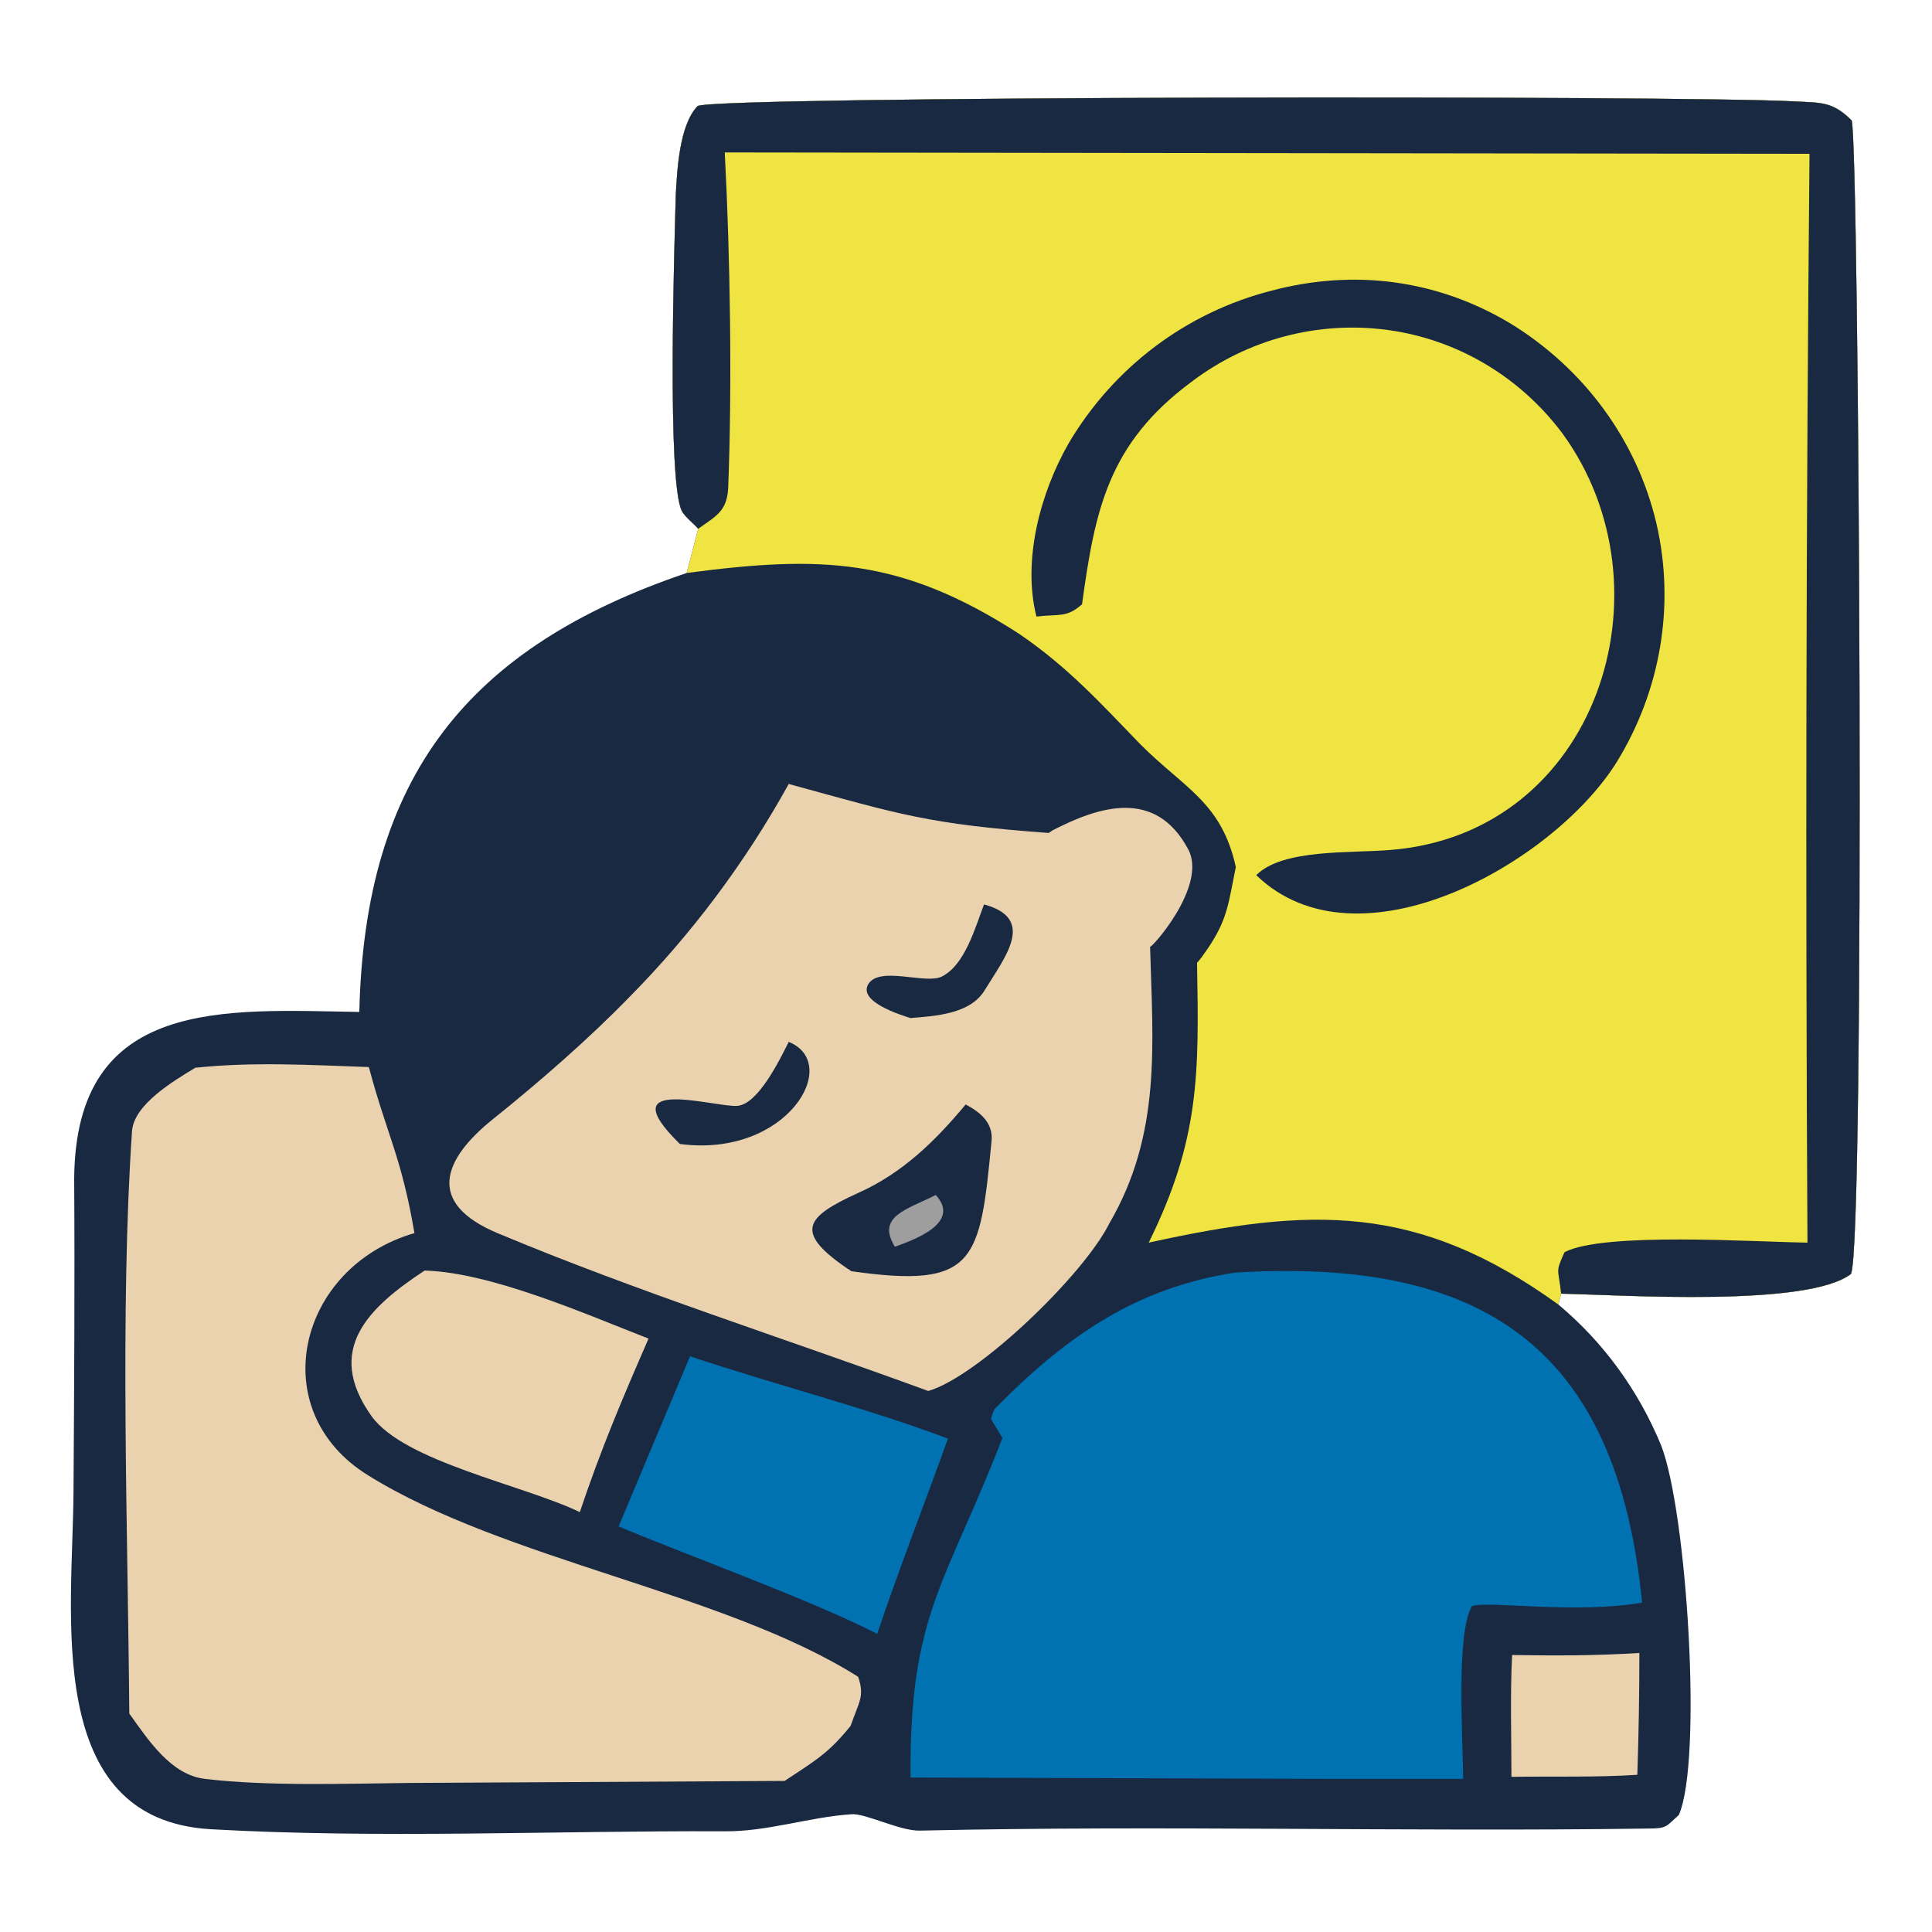
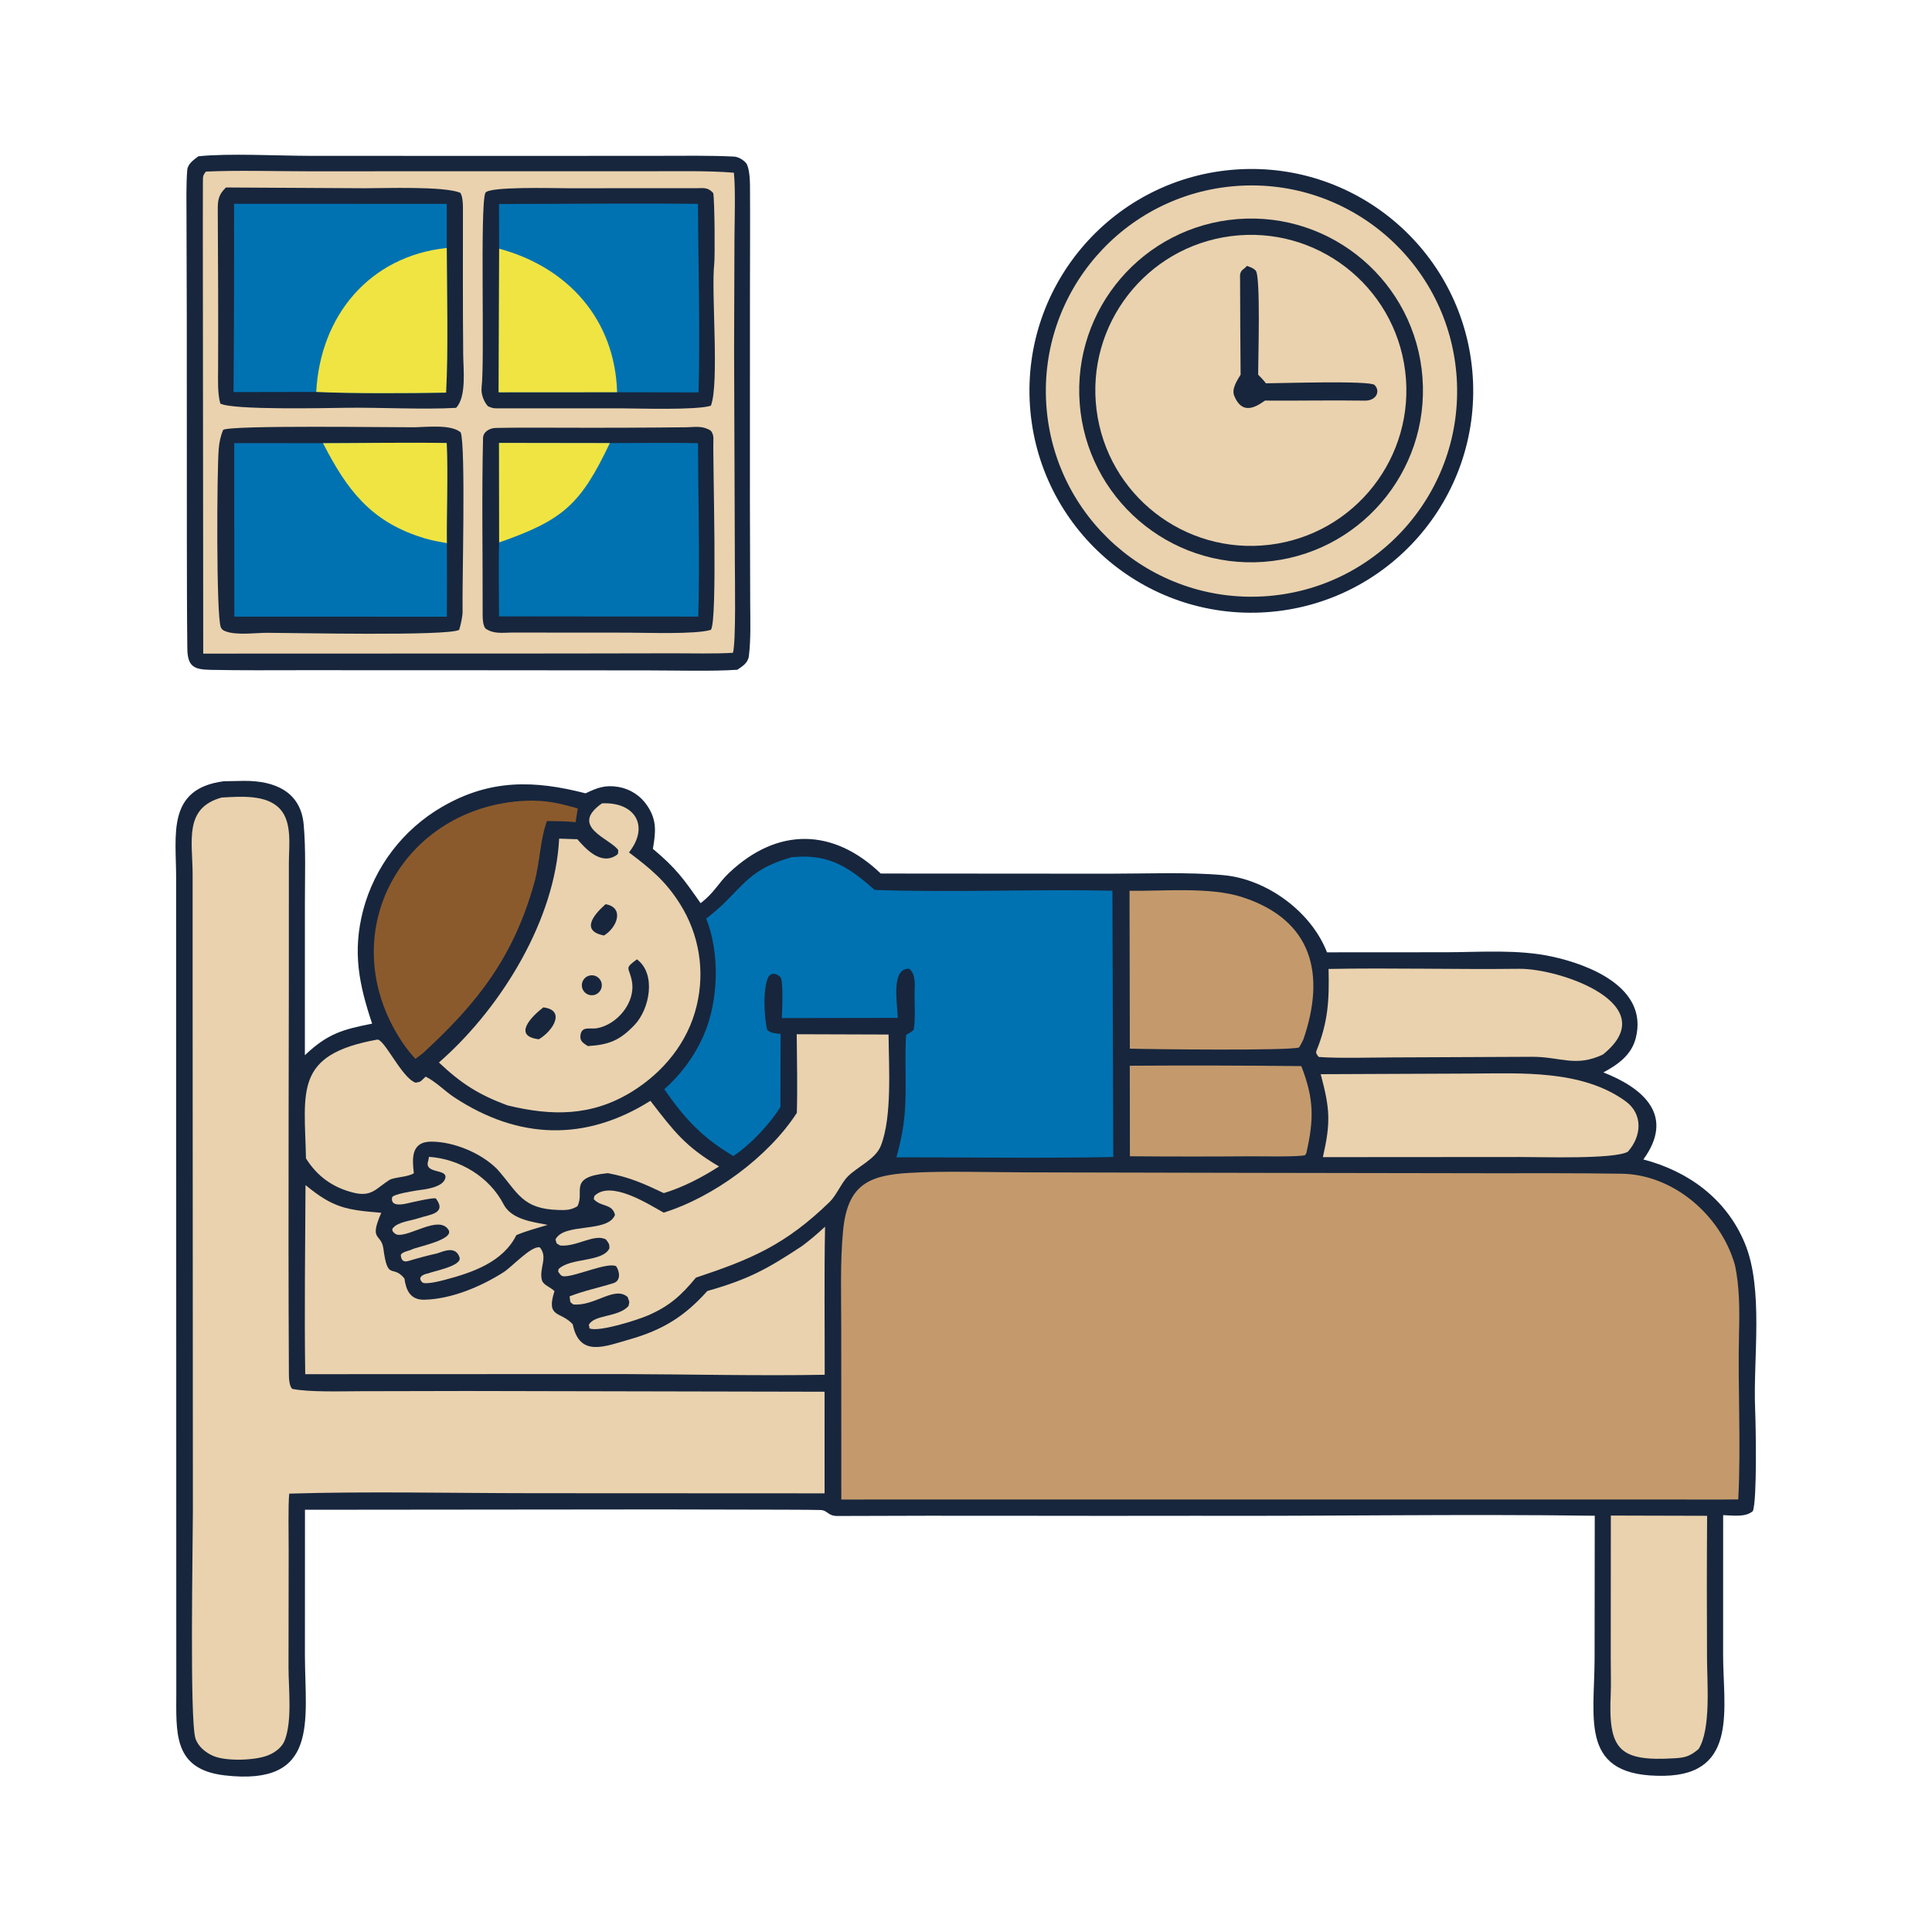
- <svg xmlns="http://www.w3.org/2000/svg" viewBox="731 438.2 283.9 283.9">
-   <path fill="#192941" d="M 833.6 515.9 C 833.0 515.2 831.6 514.1 831.2 513.3 C 829.0 509.1 830.1 474.4 830.3 466.9 C 830.5 463.3 830.8 456.6 833.5 453.8 C 834.9 452.3 979.0 452.2 994.7 453.1 C 998.6 453.3 1000.3 453.1 1003.1 455.9 C 1004.2 459.2 1005.1 620.7 1003.0 625.4 C 996.6 630.3 969.6 628.5 960.4 628.3 L 960.0 629.9 C 966.7 635.5 971.8 642.6 975.1 650.6 C 978.9 660.4 981.2 696.9 977.7 704.9 C 975.8 706.6 976.0 706.9 973.1 706.9 C 937.5 707.4 901.8 706.4 866.2 707.2 C 863.3 707.3 858.1 704.6 856.1 704.8 C 849.9 705.2 843.7 707.4 837.3 707.3 C 812.5 707.2 786.7 708.4 762.0 707.0 C 737.2 705.6 741.7 675.3 741.8 657.5 C 741.9 642.1 742.0 626.8 741.9 611.4 C 742.1 584.6 764.1 586.6 783.8 586.9 C 784.6 552.4 799.7 533.3 831.9 522.4 L 833.6 515.9 z" />
-   <path fill="#F0E442" d="M 833.6 515.9 C 833.0 515.2 831.6 514.1 831.2 513.3 C 829.0 509.1 830.1 474.4 830.3 466.9 C 830.5 463.3 830.8 456.6 833.5 453.8 C 834.9 452.3 979.0 452.2 994.7 453.1 C 998.6 453.3 1000.3 453.1 1003.1 455.9 C 1004.2 459.2 1005.1 620.7 1003.0 625.4 C 996.6 630.3 969.6 628.5 960.4 628.3 L 960.0 629.9 C 939.2 614.9 923.5 615.6 899.8 620.8 C 907.3 605.6 907.2 596.0 906.9 579.7 C 907.2 579.3 907.6 578.9 907.9 578.4 L 908.4 577.7 C 911.4 573.3 911.5 571.0 912.6 565.6 C 910.5 556.1 905.1 554.1 898.6 547.6 C 892.6 541.4 887.9 536.2 880.7 531.3 C 863.3 520.1 851.6 519.8 831.9 522.4 L 833.6 515.9 z" />
-   <path fill="#192941" d="M 833.6 515.9 C 833.0 515.2 831.6 514.1 831.2 513.3 C 829.0 509.1 830.1 474.4 830.3 466.9 C 830.5 463.3 830.8 456.6 833.5 453.8 C 834.9 452.3 979.0 452.2 994.7 453.1 C 998.6 453.3 1000.3 453.1 1003.1 455.9 C 1004.2 459.2 1005.1 620.7 1003.0 625.4 C 996.6 630.3 969.6 628.5 960.4 628.3 C 960.0 624.5 959.5 625.3 960.9 622.2 C 966.7 619.2 988.8 620.7 996.6 620.8 C 996.3 567.4 996.4 514.1 996.9 460.8 L 837.5 460.6 C 838.3 475.8 838.6 494.8 838.0 510.0 C 837.8 513.4 836.1 514.1 833.6 515.9 z" />
-   <path fill="#192941" d="M 883.3 528.8 C 881.2 520.5 883.9 510.6 888.0 503.4 C 894.6 492.2 905.3 484.1 917.9 480.9 C 930.0 477.7 942.2 479.3 952.9 485.7 C 963.7 492.3 971.5 502.8 974.4 515.1 C 977.2 527.2 975.0 539.8 968.5 550.3 C 959.1 565.2 930.5 581.2 915.6 566.8 C 919.5 562.9 929.4 563.6 935.3 563.1 C 965.7 560.7 977.2 524.7 960.6 501.9 C 954.4 493.6 945.2 488.1 935.0 486.7 C 924.8 485.3 914.4 488.0 906.1 494.3 C 893.8 503.4 891.9 513.2 890.0 527.0 C 887.7 529.0 886.8 528.4 883.3 528.8 z" />
-   <path fill="#EAD2AE" d="M 846.9 553.4 C 863.3 557.9 867.4 559.3 885.1 560.6 L 885.7 560.2 C 892.5 556.7 900.8 554.0 905.6 563.0 C 908.5 568.4 900.0 577.8 900.0 577.3 C 900.4 591.7 901.7 604.8 894 618.0 C 890.2 625.6 874.7 640.5 867.4 642.6 C 846.4 634.9 824.6 628.0 804.1 619.4 C 793.6 615.0 796.0 608.6 803.5 602.6 C 810.0 597.4 817.6 590.8 823.5 584.7 C 832.7 575.4 840.6 564.8 846.9 553.4 z" />
-   <path fill="#192941" d="M 872.9 600.5 C 875.0 601.6 877.0 603.2 876.7 605.9 C 875.0 623.6 874.4 627.6 856.1 625.0 C 847.5 619.3 849.2 617.1 857.1 613.5 C 863.6 610.6 868.4 605.9 872.9 600.5 z" />
-   <path fill="#9E9E9E" d="M 868.5 613.8 C 872.3 617.9 865.3 620.4 862.5 621.4 C 859.7 616.9 864.4 615.9 868.5 613.8 z" />
-   <path fill="#192941" d="M 846.9 591.3 C 854.8 594.5 846.6 608.4 830.9 606.3 C 820.4 596.0 836.2 601.0 839.4 600.7 C 842.4 600.4 845.5 594.1 846.9 591.3 z" />
-   <path fill="#192941" d="M 875.6 571.1 C 883.3 573.2 878.7 578.8 875.7 583.7 C 873.6 587.2 868.5 587.5 864.8 587.8 C 863.5 587.4 857.0 585.4 858.6 582.8 C 860.3 580.1 867.0 582.9 869.4 581.7 C 872.8 580.0 874.3 574.5 875.6 571.1 z" />
-   <path fill="#0072B1" d="M 912.5 625.2 C 948.7 623.0 968.6 636.0 972.3 673.7 C 962.4 675.4 949.9 673.4 947.3 674.2 C 944.9 678.2 946.0 694.2 946.0 699.6 L 926.5 699.6 L 864.8 699.4 C 864.6 675.3 870.0 671.0 878.3 649.5 L 876.6 646.7 C 876.8 646.2 876.9 645.6 877.2 645.2 C 887.9 634.3 898.2 627.4 912.5 625.2 z" />
-   <path fill="#EAD2AE" d="M 759.7 595.1 C 768.3 594.2 776.5 594.7 785.2 595.0 C 787.9 605.1 790.0 608.2 791.9 619.4 C 774.7 624.4 769.7 645.5 785.1 655.0 C 805.2 667.5 837.5 672.2 857.1 684.6 C 858.1 687.5 857.2 688.3 856.0 691.8 C 852.7 695.9 850.8 696.9 846.3 699.9 L 791.0 700.2 C 781.6 700.3 770.4 700.7 761.1 699.6 C 756.1 699.0 752.8 693.9 750.0 690.0 C 749.8 663.7 748.6 630.8 750.4 604.4 C 750.7 600.5 756.4 597.1 759.7 595.1 z" />
-   <path fill="#0072B1" d="M 832.4 637.5 C 844.9 641.7 858.4 645.1 870.3 649.6 C 867.0 658.8 862.9 669.3 859.9 678.3 C 850.9 673.6 831.9 666.7 821.9 662.5 L 832.4 637.5 z" />
-   <path fill="#EAD2AE" d="M 793.4 624.9 C 803.2 625.2 816.8 631.2 826.3 634.9 C 822.3 644.1 819.4 650.9 816.2 660.4 C 807.9 656.4 790.4 653.0 785.6 646.3 C 778.6 636.5 785.2 630.3 793.4 624.9 z" />
-   <path fill="#EAD2AE" d="M 953.2 681.4 C 959.9 681.5 965.3 681.5 971.9 681.1 C 971.9 687.1 971.8 693.0 971.6 699.0 C 965.6 699.4 959.2 699.2 953.1 699.3 C 953.1 693.5 952.9 687.1 953.2 681.4 z" />
+ <svg xmlns="http://www.w3.org/2000/svg" viewBox="385.07 426.57 1292.86 1292.86">
+   <path fill="#17263D" d="M534.747 949.372a735 735 0 0 1 13.771-.256c20.197-.106 37.78 7.016 39.772 29.227 1.489 16.606.819 34.357.819 51.067l-.019 103.27c15.266-14.41 24.969-17.14 45.002-21.11-8.846-26.44-13.228-48.02-6.008-75.92a113.65 113.65 0 0 1 52.696-69.076c32.153-18.704 61.733-17.992 96.136-9.123 7.871-3.74 13.112-5.798 22.103-4.261a29.03 29.03 0 0 1 19.145 12.484c6.75 9.917 5.633 18.158 3.805 28.917 15.676 13.169 20.322 19.829 31.937 36.369 9.621-7.44 11.496-13.16 19.19-20.42 32.309-30.468 69.564-29.918 101.351.58l152.683.11c24.42.01 52.7-1.21 76.75.99 29.06 2.66 58.74 24.55 69.19 51.63l80.56-.05c22.34-.1 47.29-2 69.8 2.85 25.09 5.41 64.69 20.75 56.32 54.39-2.84 11.43-11.74 17.76-21.72 23.18 27.09 10.62 47.96 29.06 26.75 58.24 30.13 7.89 55.55 26.39 67.86 55.99 12.82 30.83 5.52 77.33 6.92 110.81.49 11.65 1.38 61.25-1.51 68.51-4.9 4.27-13.14 2.9-19.88 2.71l-.02 92.77c-.19 35.25 10.73 80.76-39.42 81.65-56.72 1-46.79-36.67-46.59-77.97l.11-96.05c-88.43-1.22-177.96.35-266.5.03-80.08.21-160.18-.28-240.246.13-6.671.03-6.423-3.9-11.542-4-10.666-.23-21.403-.18-32.079-.23l-74.49-.16-238.239.23-.036 97.63c.151 43.6 9.832 87.45-53.691 80.11-34.91-4.04-32.348-28.89-32.378-56.06l-.013-53.04-.027-177.75-.06-240.02-.013-73.78c0-28.842-6.41-59.551 31.811-64.598" />
+   <path fill="#C49A6C" d="M993.781 1211.44c22.419-1.42 54.999-.35 78.489-.34l153.31.33 156.75.26c29.03-.01 57.56-.14 86.99.3 35.25.08 67.24 27.75 76.68 60.95 3.2 14.37 3.18 30.84 2.8 45.53-.92 36.68 1.43 74.98-.54 111.48-14.11.17-28.48.04-42.61.06l-557.595.01-.042-114.23c.01-21.65-.806-43.58 1.18-65.12 2.808-30.46 16.045-37.67 44.588-39.23" />
+   <path fill="#EAD2AE" d="M533.354 960.273c12.476-.668 30.03-2.228 39.085 7.625 8.353 9.09 5.92 24.963 5.936 36.462.159 113.87-.616 227.76.021 341.62.016 2.96.198 7.95 2.182 9.99 11.339 2.33 32.882 1.6 45.32 1.58l71.628-.15 239.324.49.018 68-195.368-.09c-52.428-.02-110.953-1.33-162.882.28-.813 8.02-.345 29.36-.374 37.92l-.108 78.39c.019 14.22 2.6 35.52-2.561 48.87-1.803 4.67-6.523 8.06-11.01 9.9-8.571 3.52-28.18 4.19-36.826.43-5.096-2.22-10.099-6.24-11.87-11.69-3.96-12.18-1.732-129.33-1.726-151.84l-.176-361.35.003-65c.004-21.913-6.129-44.398 19.384-51.437" />
+   <path fill="#0072B2" d="M914.754 1000.23q1.314-.136 2.63-.234c23.422-1.708 36.245 7.454 53.019 22.094 51.177 1.84 107.147-.58 159.077.52l.57 178.21c-47.37.94-97.54.16-145.134.21 6.512-23.21 6.365-36.04 6.132-59.92-.057-5.79-.185-16.53.475-22.1 2.403-1.27 2.779-1.46 4.878-3.16 1.307-5.83.738-17.14.646-23.6.102-5.64 1.246-13.57-3.521-17.4-12.469-.57-7.925 23.19-7.705 32.86l-77.552.13c.236-7.66.788-16.88-.074-24.44-.393-3.45-1.462-3.49-3.869-5.02-3.45-.14-1.933-.6-4.728 1.33-4.396 7.44-3.099 28.16-1.174 36.03 2.612 2.38 5.378 2.24 9.007 2.73l-.12 48.81c-6.793 11.29-20.496 25.75-31.518 32.85-20.658-12.11-32.778-25.22-46.185-44.68a103.65 103.65 0 0 0 26.588-36.63c9.769-22.91 10.649-54.38 1.472-77.54 24.453-18.79 25.094-32.02 57.086-41.05" />
+   <path fill="#EAD2AE" d="M589.514 1219.6c18.65 15.4 27.363 16.58 50.69 18.57-8.424 19.26.034 13.4 1.424 23.99 2.912 22.19 6.15 10.11 14.069 19.96 1.073 7.62 3.768 14.25 13.039 14.21 18.239-.39 37.958-8.65 53.259-18.38 5.78-3.67 18.548-17.86 24.291-16.68 5.708 6.58-.601 14.13 1.39 21.84.892 3.45 5.694 4.66 8.439 7.47-5.893 18.3 4.247 13.23 12.231 22.21 4.504 22.25 21.476 14.79 37.917 10.12 22.204-6.3 36.854-15.35 52.12-32.4 27.54-7.88 39.625-14.44 63.389-30.11 6.098-4.59 9.783-7.77 15.406-12.96-.62 32.54-.185 66.46-.238 99.1-44.47.79-91.328-.33-135.98-.47l-211.637.08c-.611-41.47-.013-84.97.191-126.55m198.398-255.44c21.905-1.08 32.071 15.06 18.063 32.828 14.336 10.842 24.543 19.122 34.259 34.672a88.25 88.25 0 0 1 11.06 67.83c-5.804 24.58-22.378 44.75-43.689 57.81-26.747 16.39-53.337 16.14-82.833 9-19.256-7.09-31.014-14.57-45.983-28.73q1.53-1.335 3.039-2.7c39.413-35.58 74.737-93.2 77.411-147.097l12.189.399c5.154 5.905 15.62 17.868 26.207 10.64 1.387-.948.978-1.574 1.144-3.349-4.964-7.648-33.368-15.547-10.867-31.303" />
+   <path fill="#17263D" d="M811.277 1068.53c13.121 9.73 8.551 33.21-1.517 43.86-9.942 10.52-17.346 13.33-31.304 14.2l-1.045-.68c-2.987-1.9-4.544-3.39-3.786-7.33 1.252-5.44 6.503-3.15 10.845-3.92 13.592-2.39 25.903-17.18 23.506-31.15-1.723-10.05-5.713-8.28 3.301-14.98m-62.617 32.16c15.147 1.84 6.549 15.69-2.975 21.34-18.145-2.14-4.487-15.65 2.975-21.34m41.65-69.06c12.918 2.28 7.595 15.84-1.09 20.97-15.731-3.12-6.957-13.84 1.09-20.97m-11.804 48.11a6.68 6.68 0 0 1 8.597 3.18c1.572 3.17.403 7.02-2.666 8.77a6.68 6.68 0 0 1-6.911-.16 6.68 6.68 0 0 1 .98-11.79" />
+   <path fill="#EAD2AE" d="m918.218 1118.66 61.464.2c.128 21.06 2.496 55-5.166 74.42-3.572 9.06-15.558 13.95-22.144 20.58-4.173 4.21-7.667 12.69-12.051 16.95-29.588 28.78-52.6 38.46-89.548 50.73-9.71 11.75-17.561 18.97-31.898 25.21-7.225 3.15-32.871 11.31-39.265 8.8l-.484-2.46c3.537-6.9 19.632-4.89 26.519-12.53.793-3.84.759-1.88-.583-6.07-8.8-7.63-22.076 6.36-36.38 4.98-2.807-2.23-1.646-.78-2.447-5.41 9.965-3.87 19.222-5.67 29.308-8.82 5.021-1.57 4.352-7.61 1.841-11.35-5.661-2.89-27.04 6.83-34.579 6.77-2.459-.02-2.695-1.17-4.236-3.14l.321-1.75c8.159-7.76 29.375-4.39 34.011-13.86.029-3.11-.507-3.31-2.298-5.87-7.594-4.29-19.811 5.15-30.722 3.99-3.03-1.97-2.057-.65-3.078-4.05 5.776-11.46 35.026-4.11 39.809-16.46-1.937-7.78-9.357-5.01-14.238-10.56l.452-2.06c10.831-10.8 35.672 5.17 46.357 11.14 33.324-10.37 70.046-37.28 89.115-66.76.492-17.15.056-35.39-.08-52.62" />
+   <path fill="#EAD2AE" d="M637.277 1122.3c4.665-1.42 16.46 25.57 25.933 28.79 4.073-.69 3.068-.79 6.706-4.07 7.15 3.61 12.487 9.47 19.07 13.82 43.043 28.4 87.97 29.7 131.32 2.38 15.823 20.49 23.315 30.6 45.926 43.92-11.233 7.25-24.156 13.99-36.966 17.84-13.452-6.4-22.88-10.63-37.429-13.35-27.241 2.58-15.073 12.48-20.417 22.16-4.194 2.56-7.671 2.63-12.479 2.49-24.769-.69-27.183-11.67-41.171-27.34-10.676-10.75-28.749-18.28-43.82-18.41-13.982-.13-13.091 11.36-11.94 21.13-3.861 2.66-13.28 2.58-16.42 4.57-8.877 5.61-11.809 11.51-23.994 8.46-13.707-3.42-24.17-10.82-31.766-22.93-.967-45.11-8.069-69.42 47.447-79.46" />
+   <path fill="#8B5A2C" d="M736.536 962.426c13.664-.488 22.211 1.424 35.155 5.157l-1.439 9.179c-6.184-.699-12.894-.649-19.155-.773-4.486 11.775-4.765 28.021-8.505 41.411-13.814 49.44-37.767 80.24-74.542 113.96l-4.988 3.78c-4.565-4.88-8.203-9.91-11.65-15.6-42.845-70.79 4-153.141 85.124-157.114" />
+   <path fill="#C49A6C" d="M1140.93 1022.68c22.98.3 53.97-2.77 75.56 4.28 46.99 15.34 55.76 51.58 40.76 95.24-.92 2.03-1.74 3.38-2.85 5.3-6.38 2.31-100.49 1.21-113.27.8z" />
+   <path fill="#EAD2AE" d="M1274.12 1074.97c42.34-.81 85.08.42 127.42-.1 27.51-.33 97.74 23.93 56.19 57.36-18.27 8.69-28.55 1.48-47.3 1.53l-93.93.42c-13.71.04-35.67.69-48.92-.3-.94-1.14-2.25-2.43-1.57-4.11 7.82-19.27 8.62-33.96 8.11-54.8m-5.26 70.43 100.44-.42c33.36-.12 74.36-2.71 103.61 18.54 11.57 8.4 10.94 23.26 1.46 33.78-9.2 5.15-58.5 3.48-71.97 3.52l-132.08.09c5.35-23.39 4.72-32.41-1.46-55.51m194.15 295.35 64.44.17c-.23 31.74-.25 63.48-.07 95.22.03 16.76 2.76 47.51-5.67 60.9-5.61 4.65-8.66 5.68-15.63 6.11-38.07 2.4-44.86-5.9-43.13-43.31.26-5.56 0-17.12 0-23.91z" />
+   <path fill="#C49A6C" d="M1141.1 1139.74c38.26-.25 76.51-.17 114.77.25 8.58 21.94 8.53 35.56 3.36 58.28l-.84 1.33c-4.92 1.24-29.1.73-35.6.74-27.2.21-54.41.2-81.61-.02z" />
+   <path fill="#EAD2AE" d="M672.123 1200.7c20.677 1.42 40.487 13.47 49.928 31.75 5.261 10.19 19.591 11.87 29.52 13.79-7.49 2.33-13.685 3.8-20.969 6.86-8.927 18.07-29.511 25.11-48.015 29.96-2.372.62-13.089 3.42-14.952 1.61-3.562-3.45.825-5.45 3.937-5.95 3.162-1.47 22.934-4.91 21.005-10.76-2.599-7.88-10.701-4.07-14.927-2.66a270 270 0 0 0-19.013 5.02c-3.081.93-5.089.21-5.367-3.91.638-2.12 5.984-2.94 7.18-3.62 3.314-1.88 29.038-6.54 24.711-13.29-6.339-9.88-25.589 4.7-34.159 3.31-1.229-.19-4.315-2.38-3.167-4.21 3.343-4.43 12.194-5.05 17.144-6.79 7.197-2.45 19.397-2.99 11.827-13.18-.819-1.1-17.18 2.76-19.314 3.24-3.52.79-11.184 2.22-10.048-3.99.404-2.21 14.985-4.4 17.061-4.75 4.781-.59 16.479-1.88 18.449-7.77 2.4-7.16-14.482-2.75-11.325-11.99.098-.29.643-3.48.494-2.67" />
+   <path fill="#17263D" d="M517.832 531.156c20.392-2.13 52.745-.33 74.166-.301l140.335.051 94.214-.056c16.245-.005 33.219-.307 49.454.489 3.118.153 6.013 1.908 8.123 4.119 2.413 2.527 2.807 11.585 2.83 15.332.148 24.01.003 48.191-.025 72.203L886.9 761.68l.193 68.112c.029 11.438.52 24.417-.878 35.707-.58 4.687-4.065 6.755-7.732 9.255-16.551 1.167-42.579.412-59.666.428l-115.465-.1-115.529-.036c-20.582.018-41.15.194-61.726-.218-11.191-.225-15.534-2.071-15.678-14.431-.276-23.833-.258-47.679-.306-71.517l-.048-148.427-.196-69.075c-.027-9.811-.279-21.175.499-31.002.328-4.147 4.249-6.795 7.464-9.22" />
+   <path fill="#EAD2AE" d="M522.822 541.399c20.58-.969 46.018-.229 67.028-.208l123.412-.01H816.44c17.43.035 42.914-.527 59.743.966 1.141 11.331.455 31.63.378 43.544l-.247 74.69.51 143.897c.011 9.798.806 51.761-1.278 59.126-11.281.769-28.119.331-39.845.35l-73.136.125-241.497.081-.2-211.033c.009-34.802-.15-69.937-.014-104.762.015-3.881.054-4.177 1.968-6.766" />
+   <path fill="#17263D" d="m536.297 552.028 92.631.514c13.122.032 53.699-1.532 64.266 3.112 1.481 2.618 1.653 6.878 1.667 9.894.004 32.749-.148 65.478.17 98.23.098 10.128 2.277 28.384-4.77 35.722-21.7 1.24-50.843-.337-72.891-.052-14.369.185-76.4 1.628-84.868-2.817-1.884-6.702-1.526-15.49-1.489-22.519.187-35.579-.034-71.148-.218-106.724-.035-6.888.392-10.504 5.502-15.36" />
+   <path fill="#0072B2" d="m541.695 562.955 142.34.036-.01 29.499c.101 28.548 1.082 68.934-.444 96.821-24.63.46-62.659.671-86.883-.465l-55.366.106q.509-62.998.363-125.997" />
+   <path fill="#F0E442" d="M596.698 688.846c2.602-50.891 35.601-90.886 87.327-96.356.101 28.548 1.082 68.934-.444 96.821-24.63.46-62.659.671-86.883-.465" />
+   <path fill="#17263D" d="M851.536 552.498c4.969-.083 7.346-.526 10.813 3.265.956 4.519 1.225 42.528.67 47.454-2.112 18.761 3.536 80.194-2.253 94.852-9.841 3.119-48.602 1.774-60.764 1.749l-80.252.004c-3.782.011-4.494.201-8.06-1.334-2.349-2.386-4.979-7.769-4.338-12.817 2.158-17.006-1.146-121.023 2.468-129.958 1.826-4.514 44.826-3.176 55.903-3.171z" />
+   <path fill="#0072B2" d="M719.01 563.073c44.075-.034 89.11-.549 133.106-.075.207 40.198 1.556 86.403.385 126.151l-54.474-.108-79.303.053.376-96.09z" />
+   <path fill="#F0E442" d="M719.1 593.004c46.114 12.374 77.508 47.508 78.927 96.037l-79.303.053z" />
+   <path fill="#17263D" d="M662.466 712.503c8.897-.217 24.546-2.018 30.88 3.4 3.517 9.188.871 103.157 1.271 119.953.07 2.954-1.294 9.121-2.262 12.175-6.964 4.371-113.003 1.992-128.855 1.994-7.738.058-19.744 1.711-27.017-.825-1.732-.604-2.974-1.198-3.675-2.959-3.123-7.844-2.588-105.195-1.375-119.24.387-4.472 1.206-8.613 2.979-12.759 4.852-3.304 113.992-1.642 128.054-1.739" />
+   <path fill="#0072B2" d="M601.203 723.138c27.459-.044 55.374-.562 82.799-.119.98 21.002-.132 45.657.096 67.027q.139 24.602-.008 49.205l-142.215-.051-.059-116.114z" />
+   <path fill="#F0E442" d="M601.203 723.138c27.459-.044 55.374-.562 82.799-.119.98 21.002-.132 45.657.096 67.027-1.28-.25-2.809-.579-4.108-.798a86 86 0 0 1-13.538-3.329c-33.926-10.963-49.445-32.311-64.78-61.891z" />
+   <path fill="#17263D" d="M844.616 712.493c6.172-.22 10.901-1.072 16.121 2.296 1.261 1.548 1.804 3.479 1.733 5.406-.561 15.113 2.947 122.232-1.711 127.874-10.501 3.127-42.654 1.868-55.666 1.857l-77.588-.055c-6.508.102-12.383 1.035-17.647-2.775-1.692-2.445-1.819-6.505-1.811-9.538.11-39.262-.655-78.622.267-117.86.1-4.249 4.466-6.663 8.44-6.752 13.952-.313 27.966-.178 41.941-.168q42.96.17 85.921-.285" />
+   <path fill="#0072B2" d="m719.007 722.953 74.148.11c19.449.003 39.618-.279 59.006.051.113 37.087 1.251 79.379.193 116.063l-133.343-.139c.002-15.712-.462-33.983.086-49.478z" />
+   <path fill="#F0E442" d="m719.007 722.953 74.148.11c-19.54 41.144-31.224 51.516-74.058 66.497z" />
+   <path fill="#17263D" d="M1212.67 539.969c81.74-5.393 152.41 56.444 157.91 138.181 5.5 81.736-56.25 152.482-137.98 158.091-81.88 5.618-152.79-56.265-158.3-138.155s56.47-152.715 138.37-158.117" />
+   <path fill="#EAD2AE" d="M1212.41 551.035c76.2-5.629 142.4 51.903 147.44 128.148 5.05 76.244-52.98 142.001-129.26 146.467-75.47 4.417-140.36-52.861-145.36-128.287-4.99-75.426 51.79-140.76 127.18-146.328" />
+   <path fill="#17263D" d="M1213.14 573.179c63.48-5.057 118.99 42.432 123.82 105.933 4.83 63.5-42.85 118.84-106.37 123.446-63.2 4.582-118.2-42.812-123.01-105.994s42.39-118.353 105.56-123.385" />
+   <path fill="#EAD2AE" d="M1208.73 584.598c57.17-7.413 109.48 33.061 116.65 90.263 7.17 57.201-33.52 109.333-90.76 116.262-56.89 6.888-108.64-33.512-115.77-90.373-7.13-56.86 33.05-108.784 89.88-116.152" />
+   <path fill="#17263D" d="M1219.49 604.511c2.2.741 4.23 1.423 5.87 3.132 3.42 3.57 1.6 60.183 1.64 69.663l.72.722a47.4 47.4 0 0 1 4.51 5.047c8.81-.017 69.4-1.968 72.62 1.081 1.2 1.134 1.96 2.674 1.92 4.347-.03 1.455-.73 3.014-1.83 3.987-2.16 1.924-4.9 2.346-7.69 2.165-21.85-.32-43.78.154-65.66-.021-6.81 4.841-15.41 9.436-20.57-3.132-1.93-4.694 1.85-10.226 4.24-14.21-.23-21.6-.25-43.208-.36-64.803-.2-2.166.17-4.278 2.02-5.636 1.47-1.077.97-.828 2.57-2.342" />
</svg>
